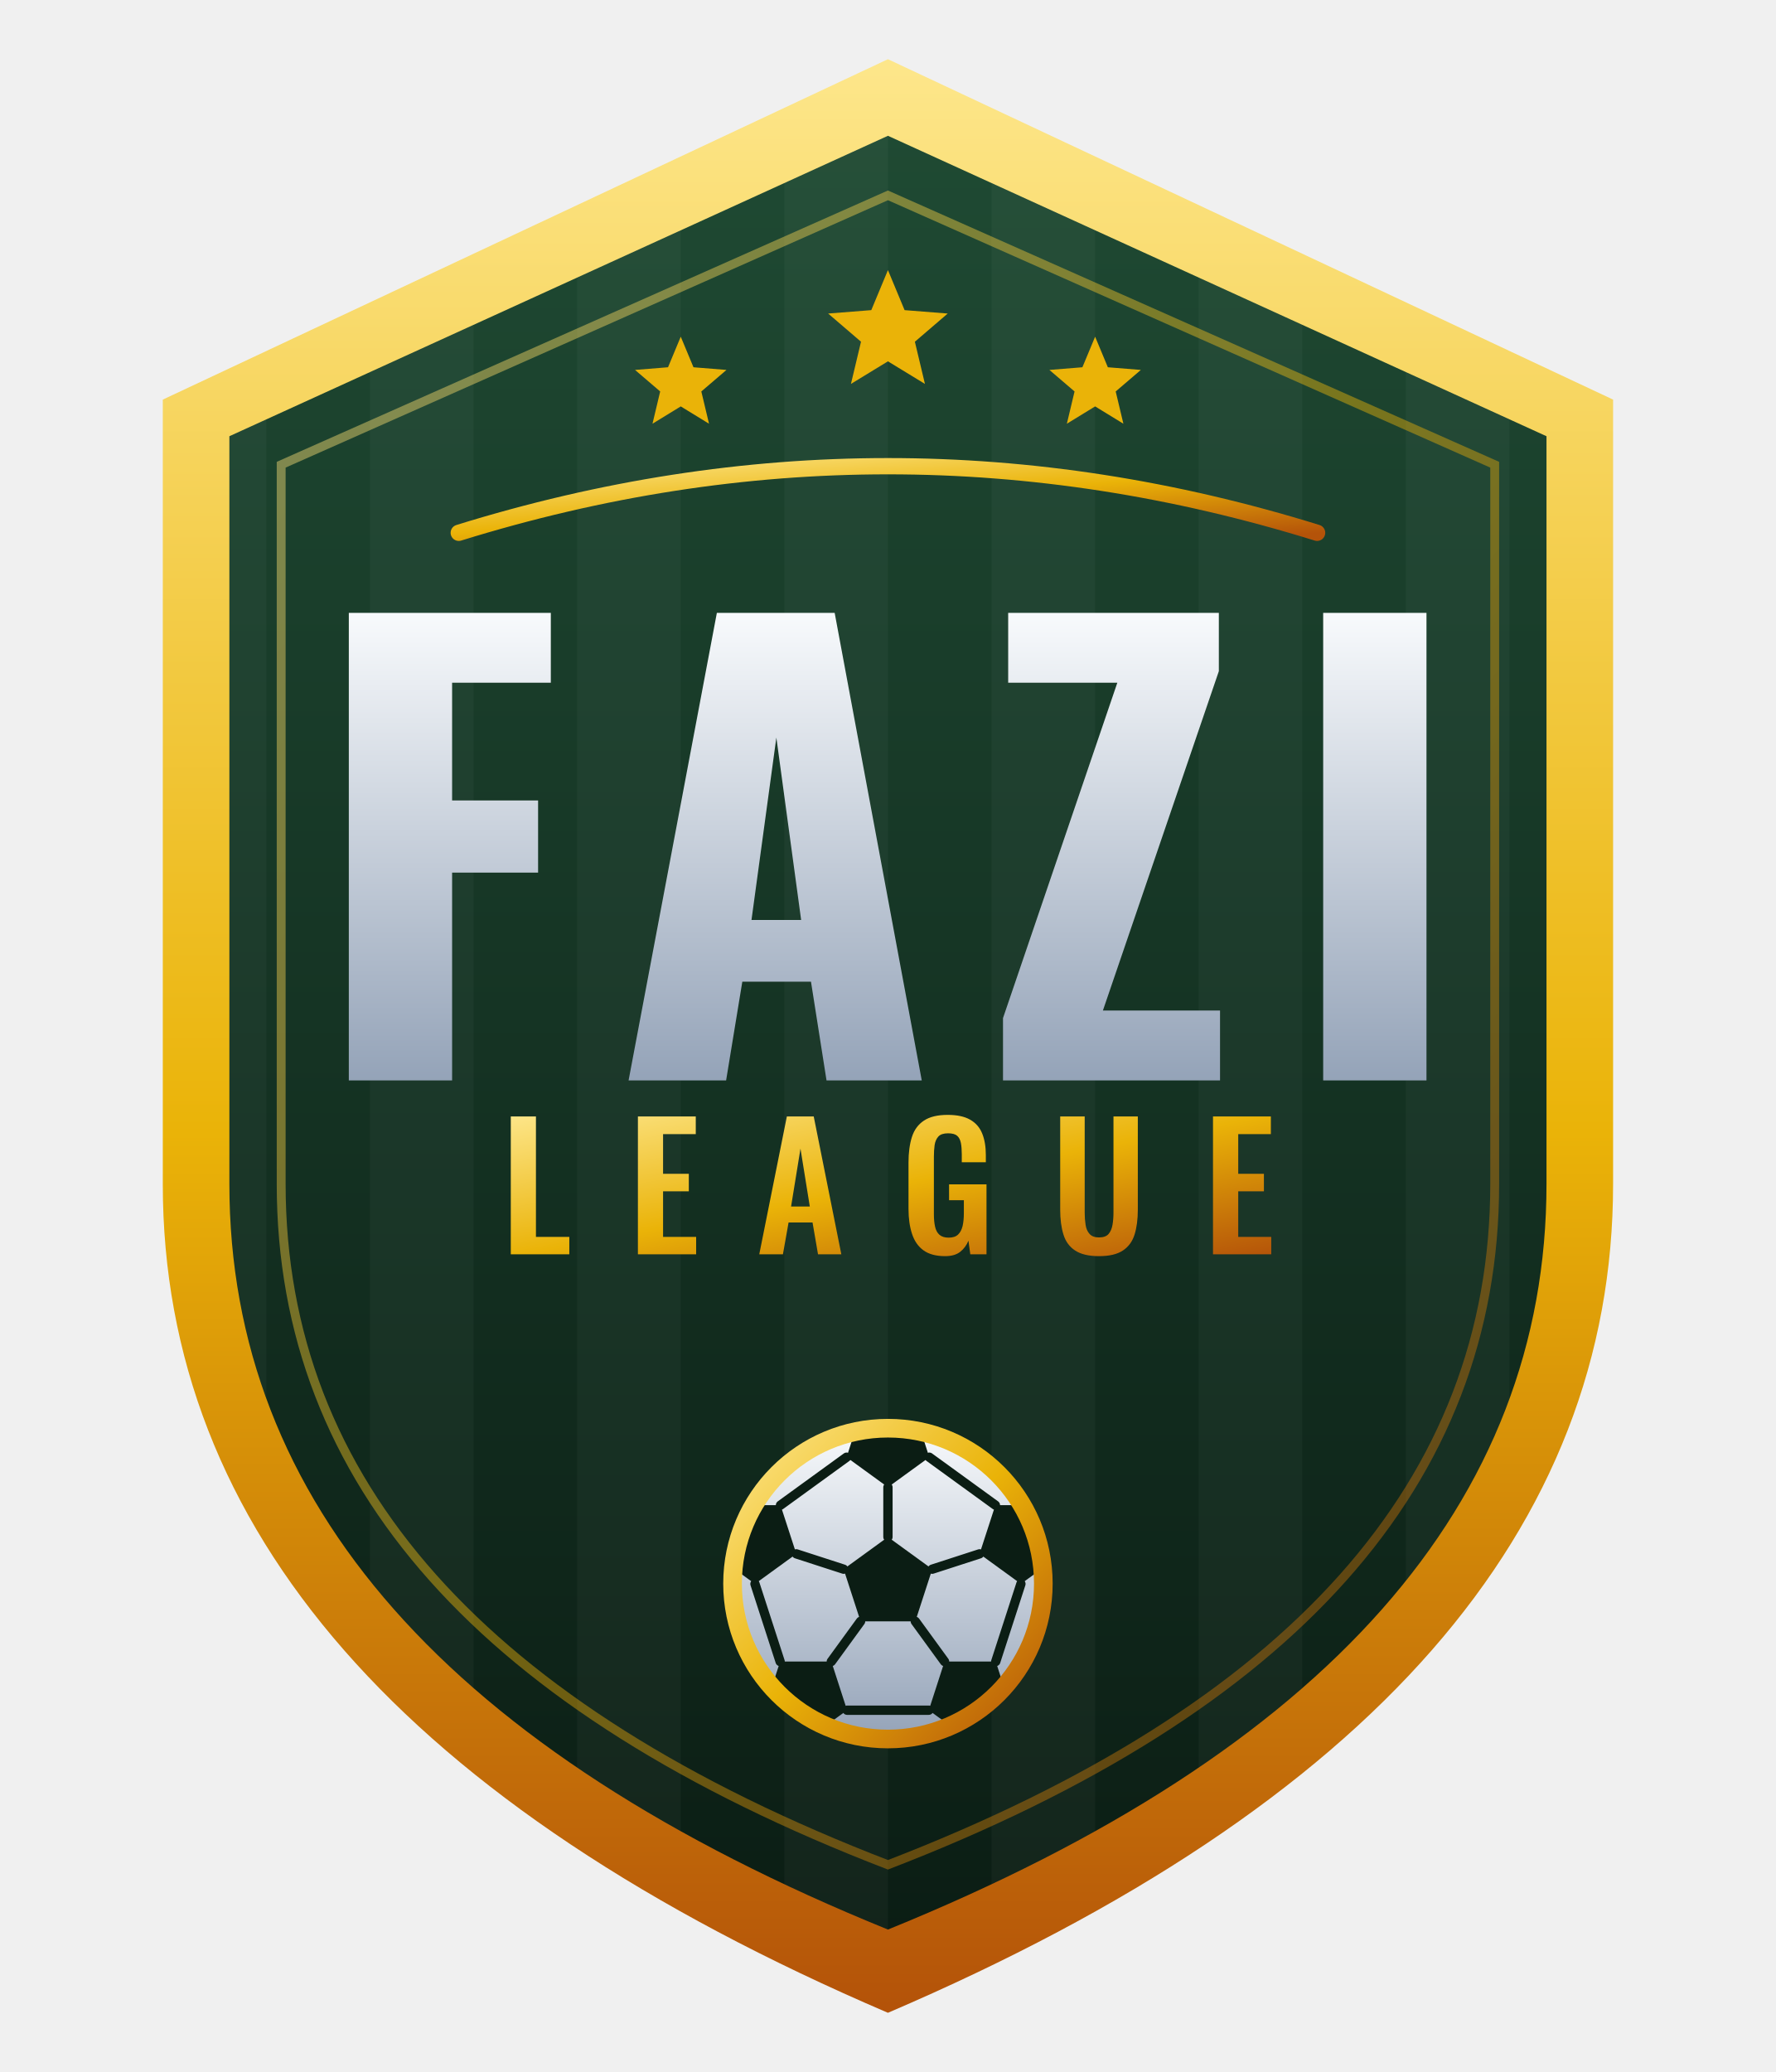
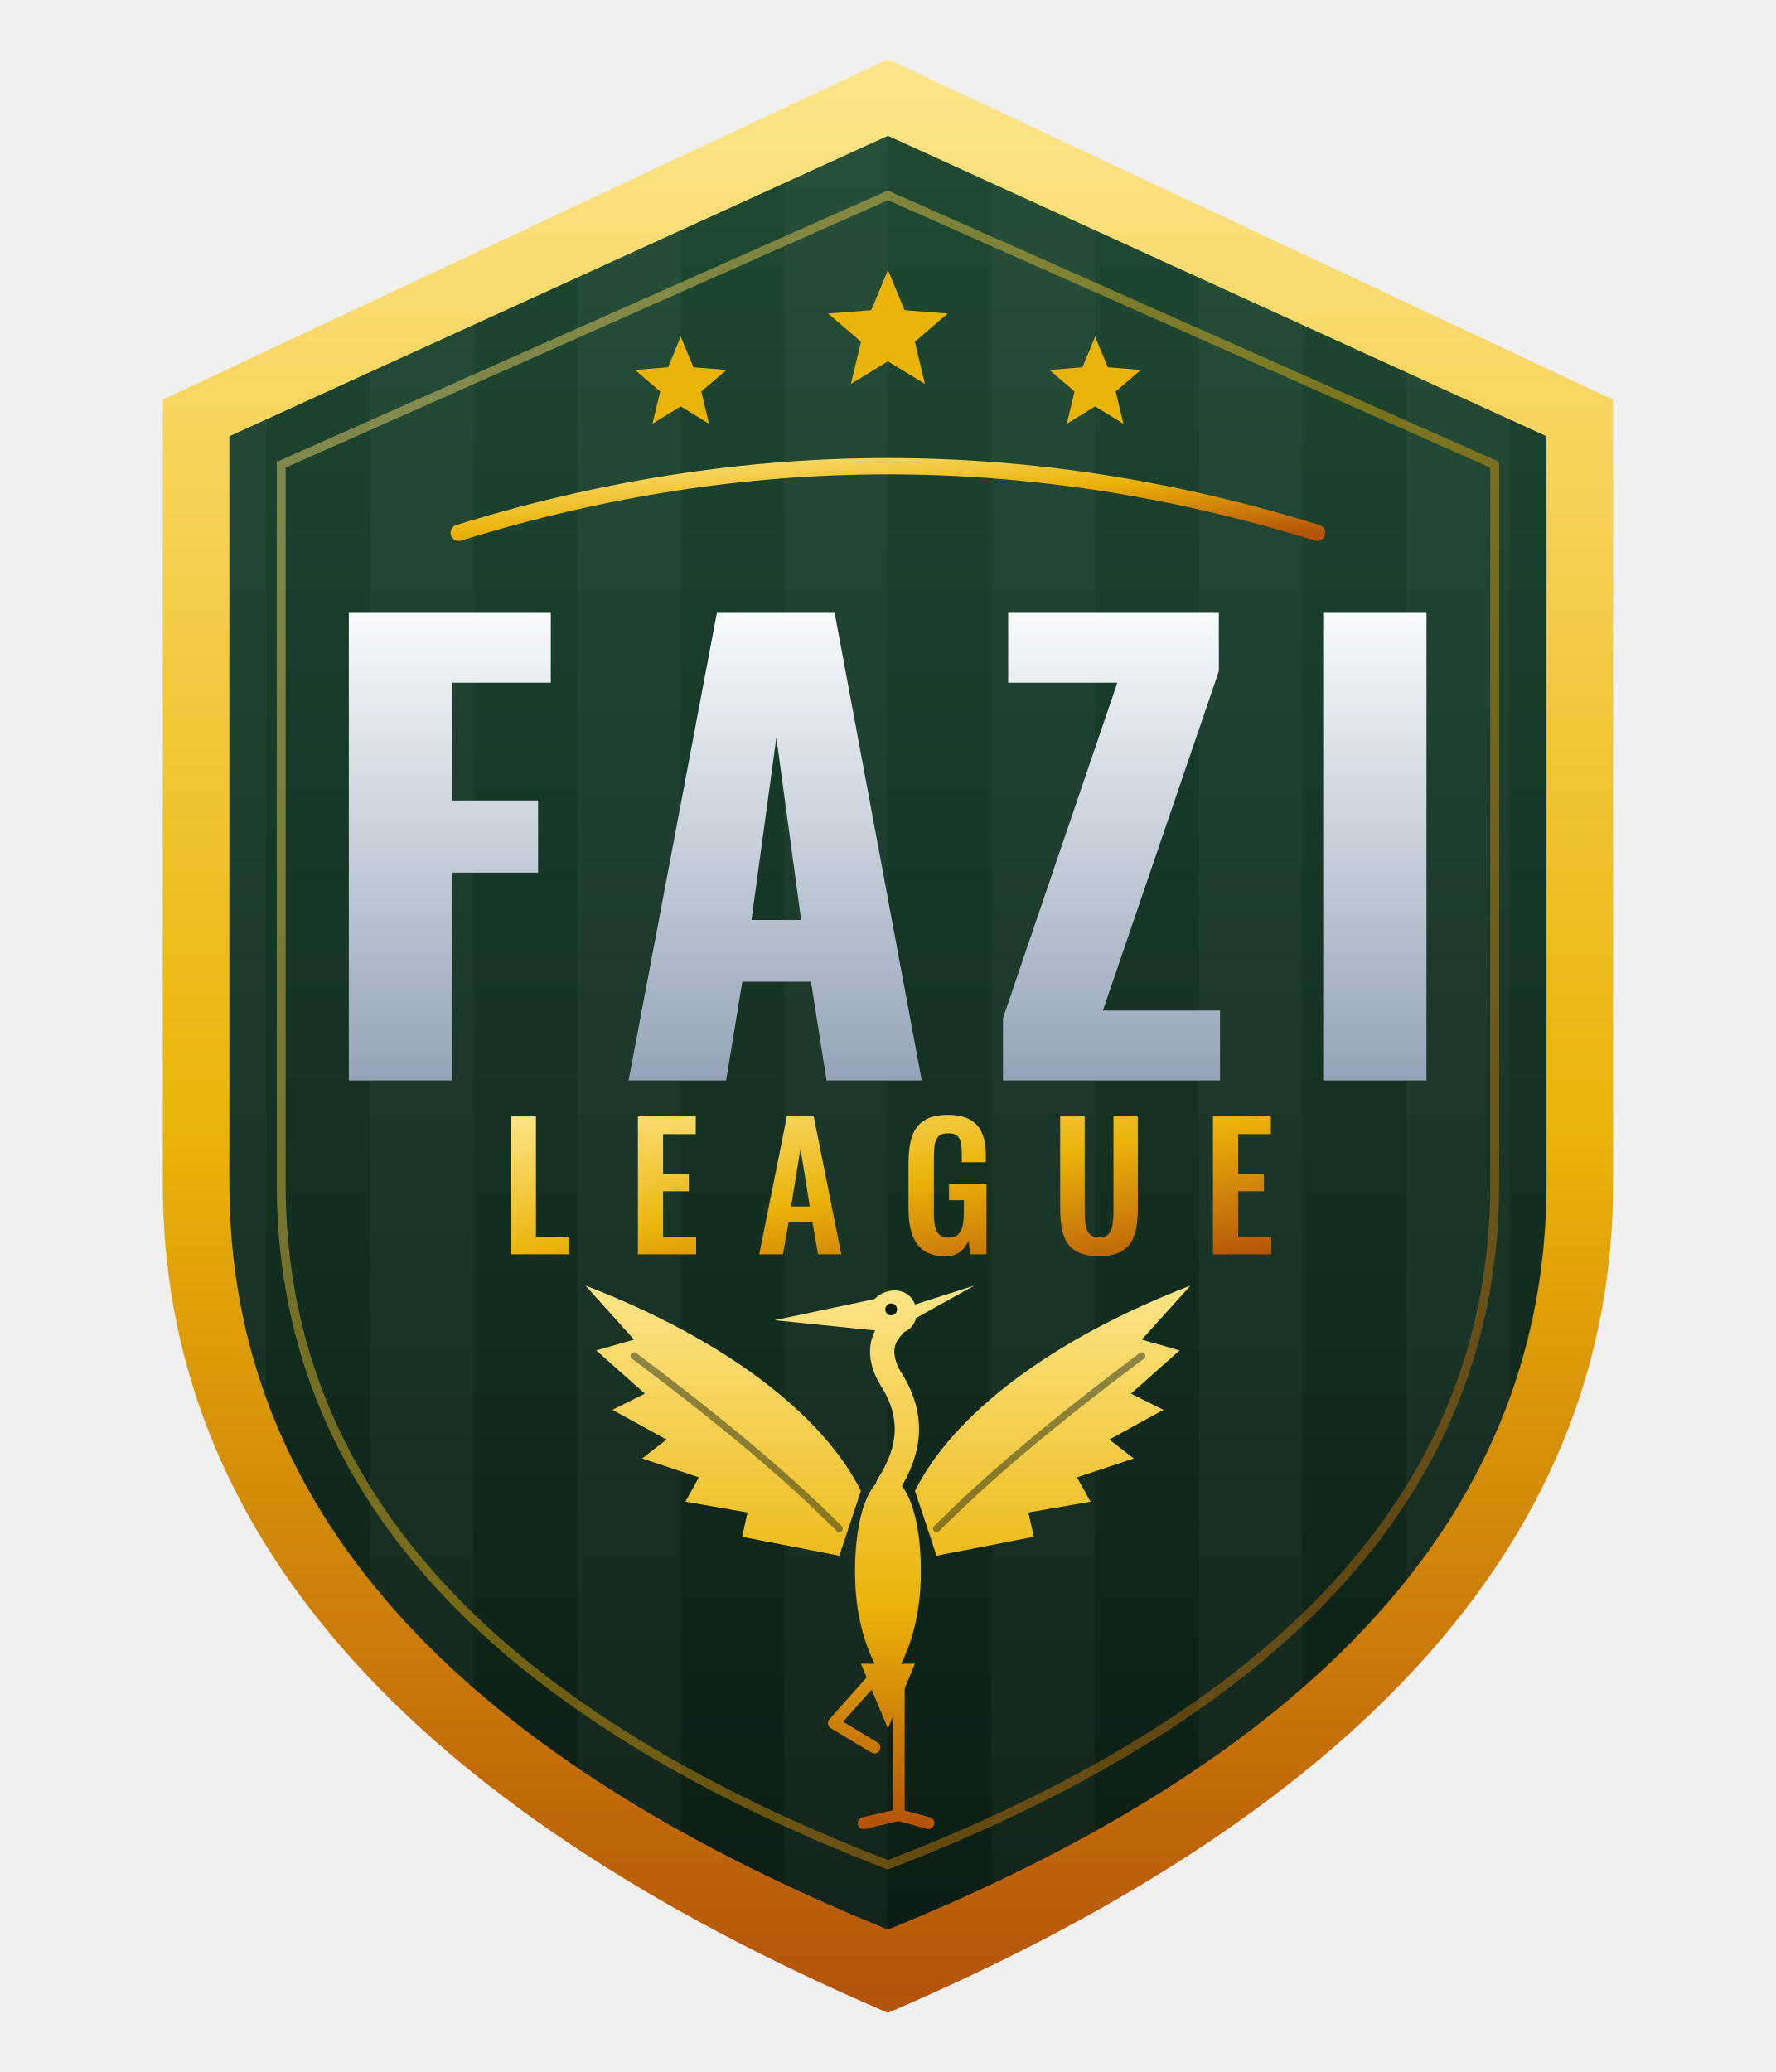
<svg xmlns="http://www.w3.org/2000/svg" viewBox="0 0 240 280">
  <defs>
    <linearGradient id="fl-field" x1="0" y1="0" x2="0" y2="1">
      <stop offset="0" stop-color="#1f4a33" />
      <stop offset="1" stop-color="#0b1d14" />
    </linearGradient>
    <linearGradient id="fl-gold" x1="0" y1="0" x2="1" y2="1">
      <stop offset="0" stop-color="#fde68a" />
      <stop offset=".5" stop-color="#eab308" />
      <stop offset="1" stop-color="#b45309" />
    </linearGradient>
    <linearGradient id="fl-rim" x1="0" y1="0" x2="0" y2="1">
      <stop offset="0" stop-color="#fde68a" />
      <stop offset=".55" stop-color="#eab308" />
+       <stop offset="1" stop-color="#b45309" />
+     </linearGradient>
+     <linearGradient id="fl-gold-v" x1="0" y1="-21" x2="0" y2="80" gradientUnits="userSpaceOnUse">
+       <stop offset="0" stop-color="#fde68a" />
+       <stop offset=".6" stop-color="#eab308" />
      <stop offset="1" stop-color="#b45309" />
    </linearGradient>
    <linearGradient id="fl-silver" x1="0" y1="0" x2="0" y2="1">
      <stop offset="0" stop-color="#f8fafc" />
      <stop offset="1" stop-color="#94a3b8" />
    </linearGradient>
    <clipPath id="fl-inner">
      <path d="M120 18.35L209 58.95L209 160Q209 224.6 120 260.75Q31 224.6 31 160L31 58.95Z" />
    </clipPath>
  </defs>
  <path d="M120 8L218 54L218 160Q218 230 120 272Q22 230 22 160L22 54Z" fill="url(#fl-rim)" />
  <path d="M120 18.35L209 58.95L209 160Q209 224.6 120 260.75Q31 224.6 31 160L31 58.95Z" fill="url(#fl-field)" />
  <path d="M22 0h14v280h-14zM50 0h14v280h-14zM78 0h14v280h-14zM106 0h14v280h-14zM134 0h14v280h-14zM162 0h14v280h-14zM190 0h14v280h-14z" fill="#ffffff" opacity=".035" clip-path="url(#fl-inner)" />
  <path d="M120 26.4L202 62.8L202 160Q202 220.4 120 252Q38 220.4 38 160L38 62.8Z" fill="none" stroke="url(#fl-gold)" stroke-width="1.2" opacity=".45" />
  <path d="M92,45.5L93.72,49.63L98.18,49.99L94.78,52.9L95.82,57.26L92,54.92L88.18,57.26L89.22,52.9L85.82,49.99L90.28,49.63ZM120,36.5L122.25,41.91L128.08,42.37L123.64,46.18L125,51.88L120,48.83L115,51.88L116.36,46.18L111.92,42.37L117.75,41.91ZM148,45.5L149.72,49.63L154.18,49.99L150.78,52.9L151.82,57.26L148,54.92L144.18,57.26L145.22,52.9L141.82,49.99L146.28,49.63Z" fill="#eab308" />
  <path d="M62 72Q120 54 178 72" fill="none" stroke="url(#fl-gold)" stroke-width="2.2" stroke-linecap="round" />
  <path d="M61.10 146L47.14 146L47.14 82.82L74.44 82.82L74.44 92.26L61.10 92.26L61.10 108.17L72.72 108.17L72.72 117.92L61.10 117.92M98.13 146L84.95 146L96.88 82.82L112.80 82.82L124.57 146L111.70 146L109.60 132.66L100.32 132.66L98.13 146M104.92 99.67L101.56 124.32L108.27 124.32M164.88 146L135.55 146L135.55 137.58L151 92.26L136.25 92.26L136.25 82.82L164.72 82.82L164.72 90.70L149.05 136.56L164.88 136.56M192.78 146L178.82 146L178.82 82.82L192.78 82.82" fill="url(#fl-silver)" />
  <path d="M50 160h40M150 160h40" stroke="url(#fl-gold)" stroke-width="2" stroke-linecap="round" />
  <path d="M76.94 169.50L69.03 169.50L69.03 150.87L72.43 150.87L72.43 167.15L76.94 167.15M94.08 169.50L86.21 169.50L86.21 150.87L94.03 150.87L94.03 153.26L89.61 153.26L89.61 158.62L93.09 158.62L93.09 160.99L89.61 160.99L89.61 167.15L94.08 167.15M105.81 169.50L102.61 169.50L106.34 150.87L109.97 150.87L113.70 169.50L110.55 169.50L109.81 165.20L106.57 165.20L105.81 169.50M108.18 155.22L106.91 163.04L109.44 163.04M127.73 169.75Q125.89 169.75 124.81 168.97Q123.73 168.19 123.26 166.75Q122.78 165.31 122.78 163.36L122.78 157.10Q122.78 155.10 123.24 153.65Q123.70 152.20 124.87 151.43Q126.03 150.66 128.07 150.66Q129.98 150.66 131.11 151.31Q132.24 151.95 132.73 153.16Q133.23 154.37 133.23 156.09L133.23 157.06L129.98 157.06L129.98 156Q129.98 155.10 129.86 154.46Q129.73 153.81 129.35 153.48Q128.97 153.15 128.12 153.15Q127.22 153.15 126.82 153.58Q126.42 154.02 126.31 154.73Q126.21 155.45 126.21 156.30L126.21 164.09Q126.21 165.06 126.37 165.77Q126.53 166.49 126.97 166.87Q127.41 167.25 128.21 167.25Q129.04 167.25 129.48 166.83Q129.91 166.42 130.09 165.68Q130.26 164.95 130.26 163.93L130.26 162.19L128.26 162.19L128.26 160.05L133.32 160.05L133.32 169.50L131.13 169.50L130.88 167.66Q130.51 168.58 129.76 169.17Q129.02 169.75 127.73 169.75M148.52 169.75Q146.45 169.75 145.30 168.99Q144.15 168.24 143.72 166.83Q143.28 165.43 143.28 163.47L143.28 150.87L146.59 150.87L146.59 163.87Q146.59 164.74 146.71 165.51Q146.82 166.28 147.25 166.75Q147.67 167.22 148.52 167.22Q149.42 167.22 149.82 166.75Q150.22 166.28 150.35 165.51Q150.48 164.74 150.48 163.87L150.48 150.87L153.77 150.87L153.77 163.47Q153.77 165.43 153.33 166.83Q152.89 168.24 151.75 168.99Q150.62 169.75 148.52 169.75M171.80 169.50L163.93 169.50L163.93 150.87L171.75 150.87L171.75 153.26L167.34 153.26L167.34 158.62L170.81 158.62L170.81 160.99L167.34 160.99L167.34 167.15L171.80 167.15" fill="url(#fl-gold)" />
-   <clipPath id="fl-ball">
-     <circle cx="120" cy="214" r="21" />
-   </clipPath>
-   <circle cx="120" cy="214" r="21" fill="url(#fl-silver)" />
-   <g clip-path="url(#fl-ball)">
-     <path d="M120,207.7L125.99,212.05L123.7,219.1L116.3,219.1L114.01,212.05ZM120,200.98L114.41,196.92L116.54,190.34L123.46,190.34L125.59,196.92ZM132.38,209.98L134.52,203.4L141.43,203.4L143.57,209.98L137.97,214.04ZM127.65,224.53L134.57,224.53L136.7,231.11L131.11,235.17L125.52,231.11ZM112.35,224.53L114.48,231.11L108.89,235.17L103.3,231.11L105.43,224.53ZM107.62,209.98L102.03,214.04L96.43,209.98L98.57,203.4L105.48,203.4Z" fill="#0b1d14" />
-     <path d="M120 207.7L120 200.98M125.99 212.05L132.38 209.98M123.7 219.1L127.65 224.53M116.3 219.1L112.35 224.53M114.01 212.05L107.62 209.98M125.59 196.92L134.52 203.4M137.97 214.04L134.57 224.53M125.52 231.11L114.48 231.11M105.43 224.53L102.03 214.04M105.48 203.4L114.41 196.92" stroke="#0b1d14" stroke-width="1.26" stroke-linecap="round" fill="none" />
+   <g transform="translate(120 188.33) scale(0.73)">
+     <path d="M2 53L2 78M-4.5 79.5L2 78L7.5 79.5M-2 52L-10 61L-2.5 65.5" stroke="url(#fl-gold-v)" stroke-width="2.2" stroke-linecap="round" stroke-linejoin="round" fill="none" />
+     <path d="M5 18C12 4 30 -10 56 -20L47 -10L54 -8L45 0L51 3L41 8.5L45.5 12L35 15.5L37.5 20L26 22L27 26.5L9 30Z" fill="url(#fl-gold-v)" />
+     <path d="M5 18C12 4 30 -10 56 -20L47 -10L54 -8L45 0L51 3L41 8.5L45.5 12L35 15.5L37.5 20L26 22L27 26.5L9 30Z" fill="url(#fl-gold-v)" transform="scale(-1 1)" />
+     <path d="M9 25C19 15 31 5 47 -7" stroke="#0b1d14" stroke-width="1.3" stroke-linecap="round" fill="none" opacity=".45" />
+     <path d="M9 25C19 15 31 5 47 -7" stroke="#0b1d14" stroke-width="1.3" stroke-linecap="round" fill="none" opacity=".45" transform="scale(-1 1)" />
+     <path d="M-5 50L0 62L5 50Z" fill="url(#fl-gold-v)" />
+     <path d="M0 15C5 17 6.5 27 6 36C5.5 44 3 50 0 54C-3 50 -5.5 44 -6 36C-6.5 27 -5 17 0 15Z" fill="url(#fl-gold-v)" />
+     <path d="M0 17C4.5 10 4.5 4 1 -2C-2 -6.5 -1.5 -10 1 -12.5" stroke="url(#fl-gold-v)" stroke-width="4.5" stroke-linecap="round" fill="none" />
+     <path d="M-2.5 -17.5C0 -20 4 -19.5 5 -16.5L16 -20L5.2 -14C4.6 -11.5 2 -10.5 -0.5 -11.5L-21 -13.6Z" fill="url(#fl-gold-v)" />
+     <circle cx="0.6" cy="-15.6" r="1.1" fill="#0b1d14" />
  </g>
-   <circle cx="120" cy="214" r="21" fill="none" stroke="url(#fl-gold)" stroke-width="2.52" />
</svg>
